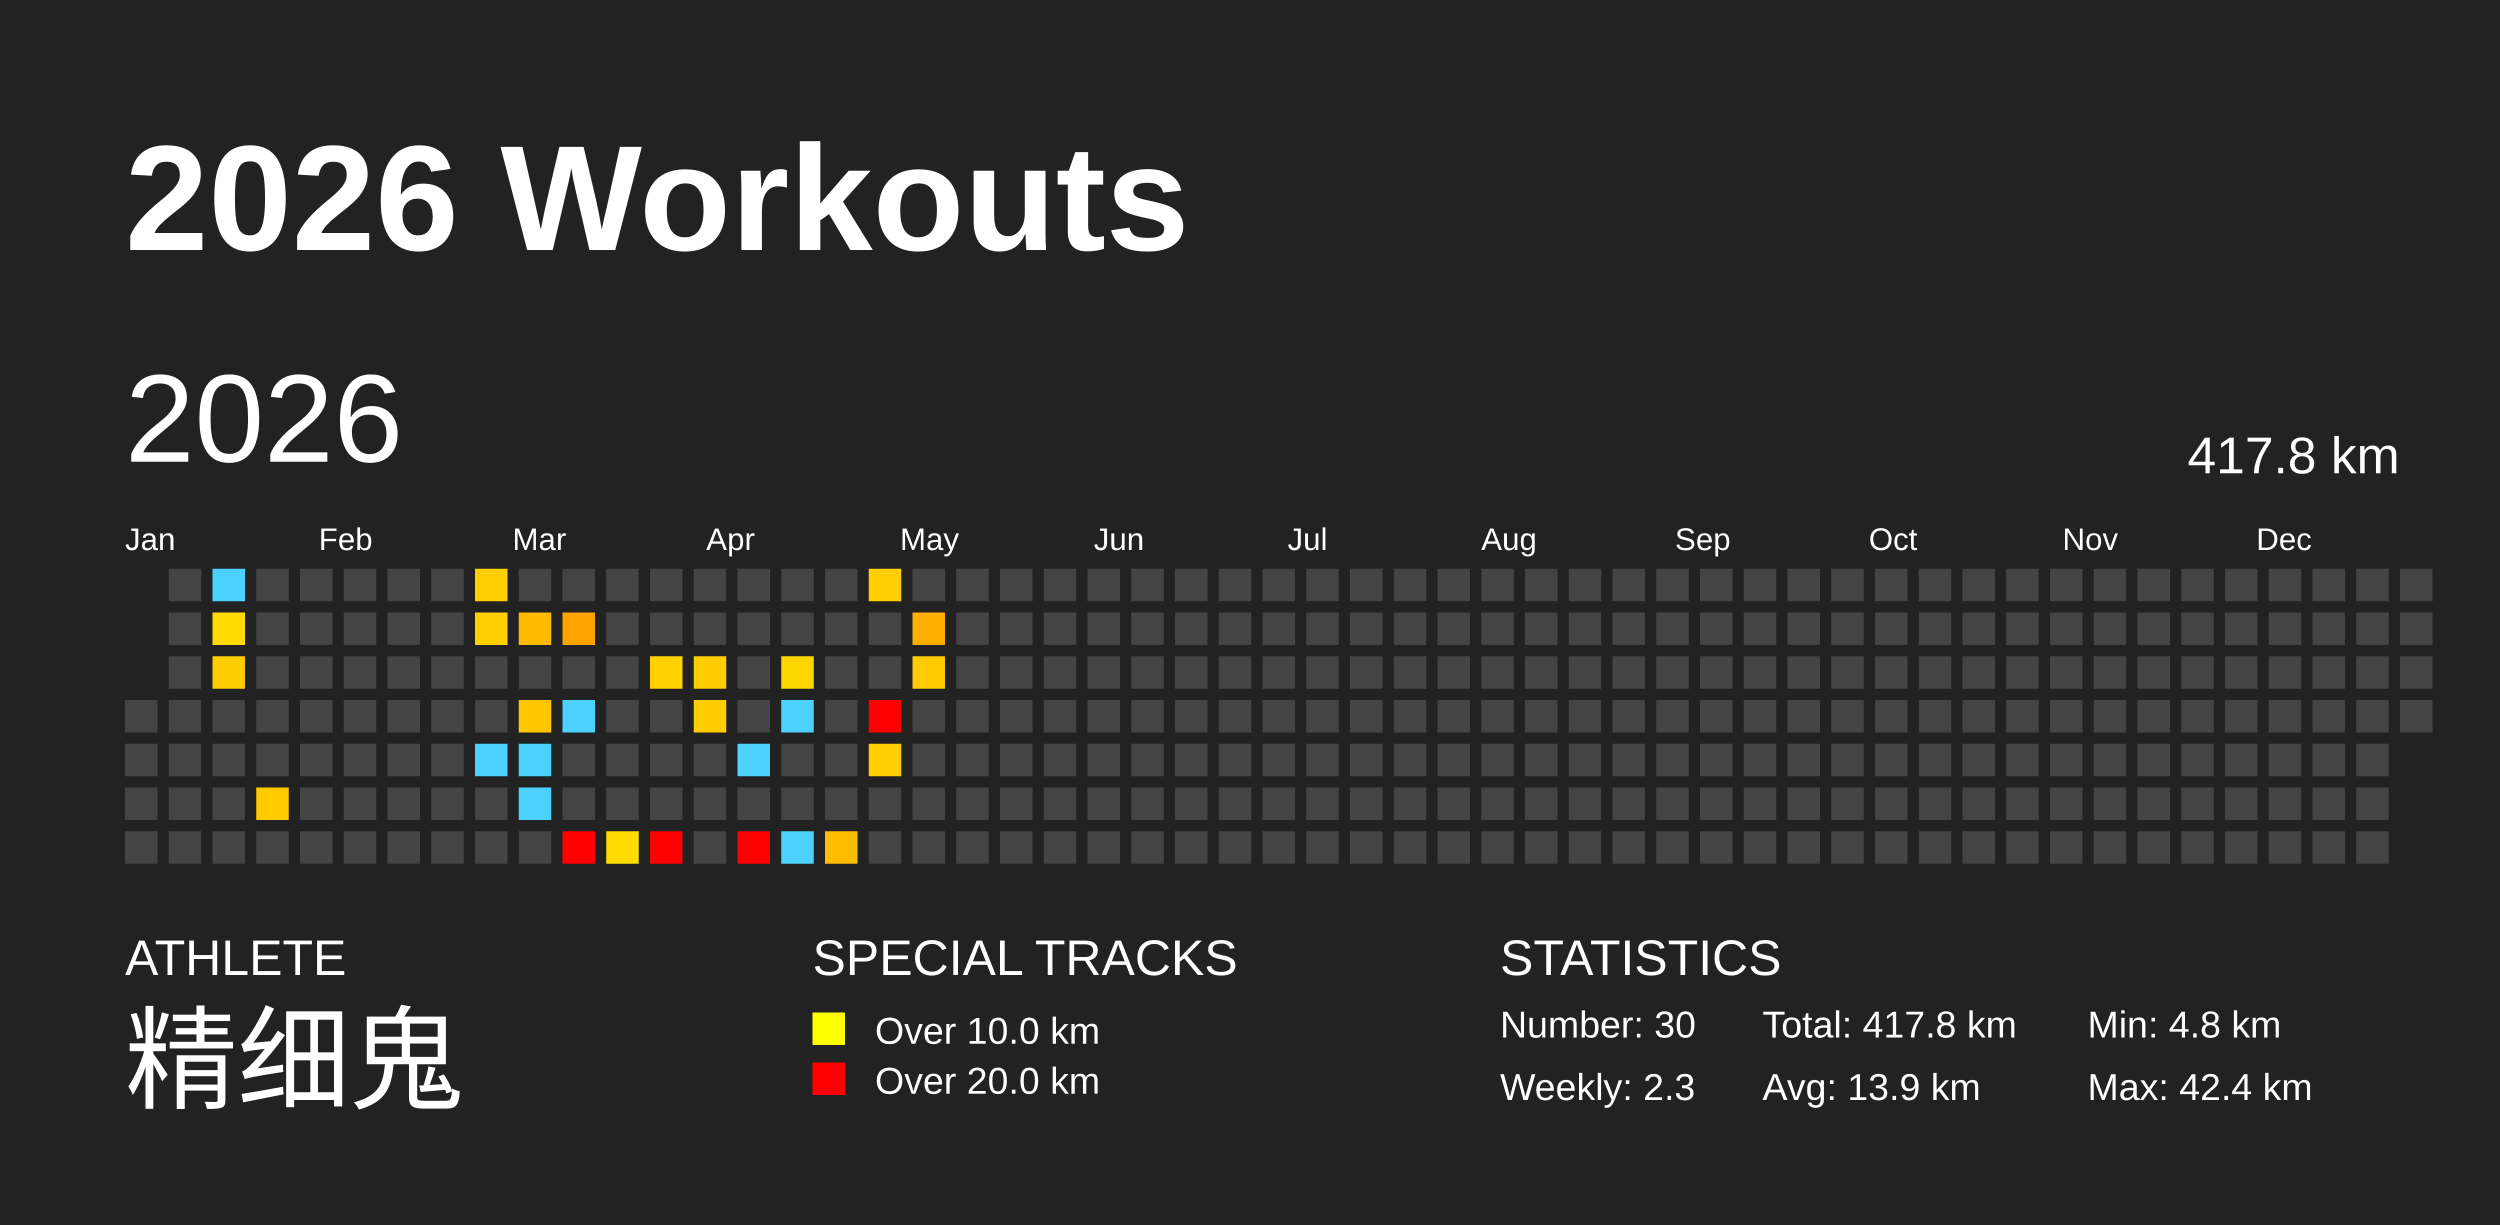
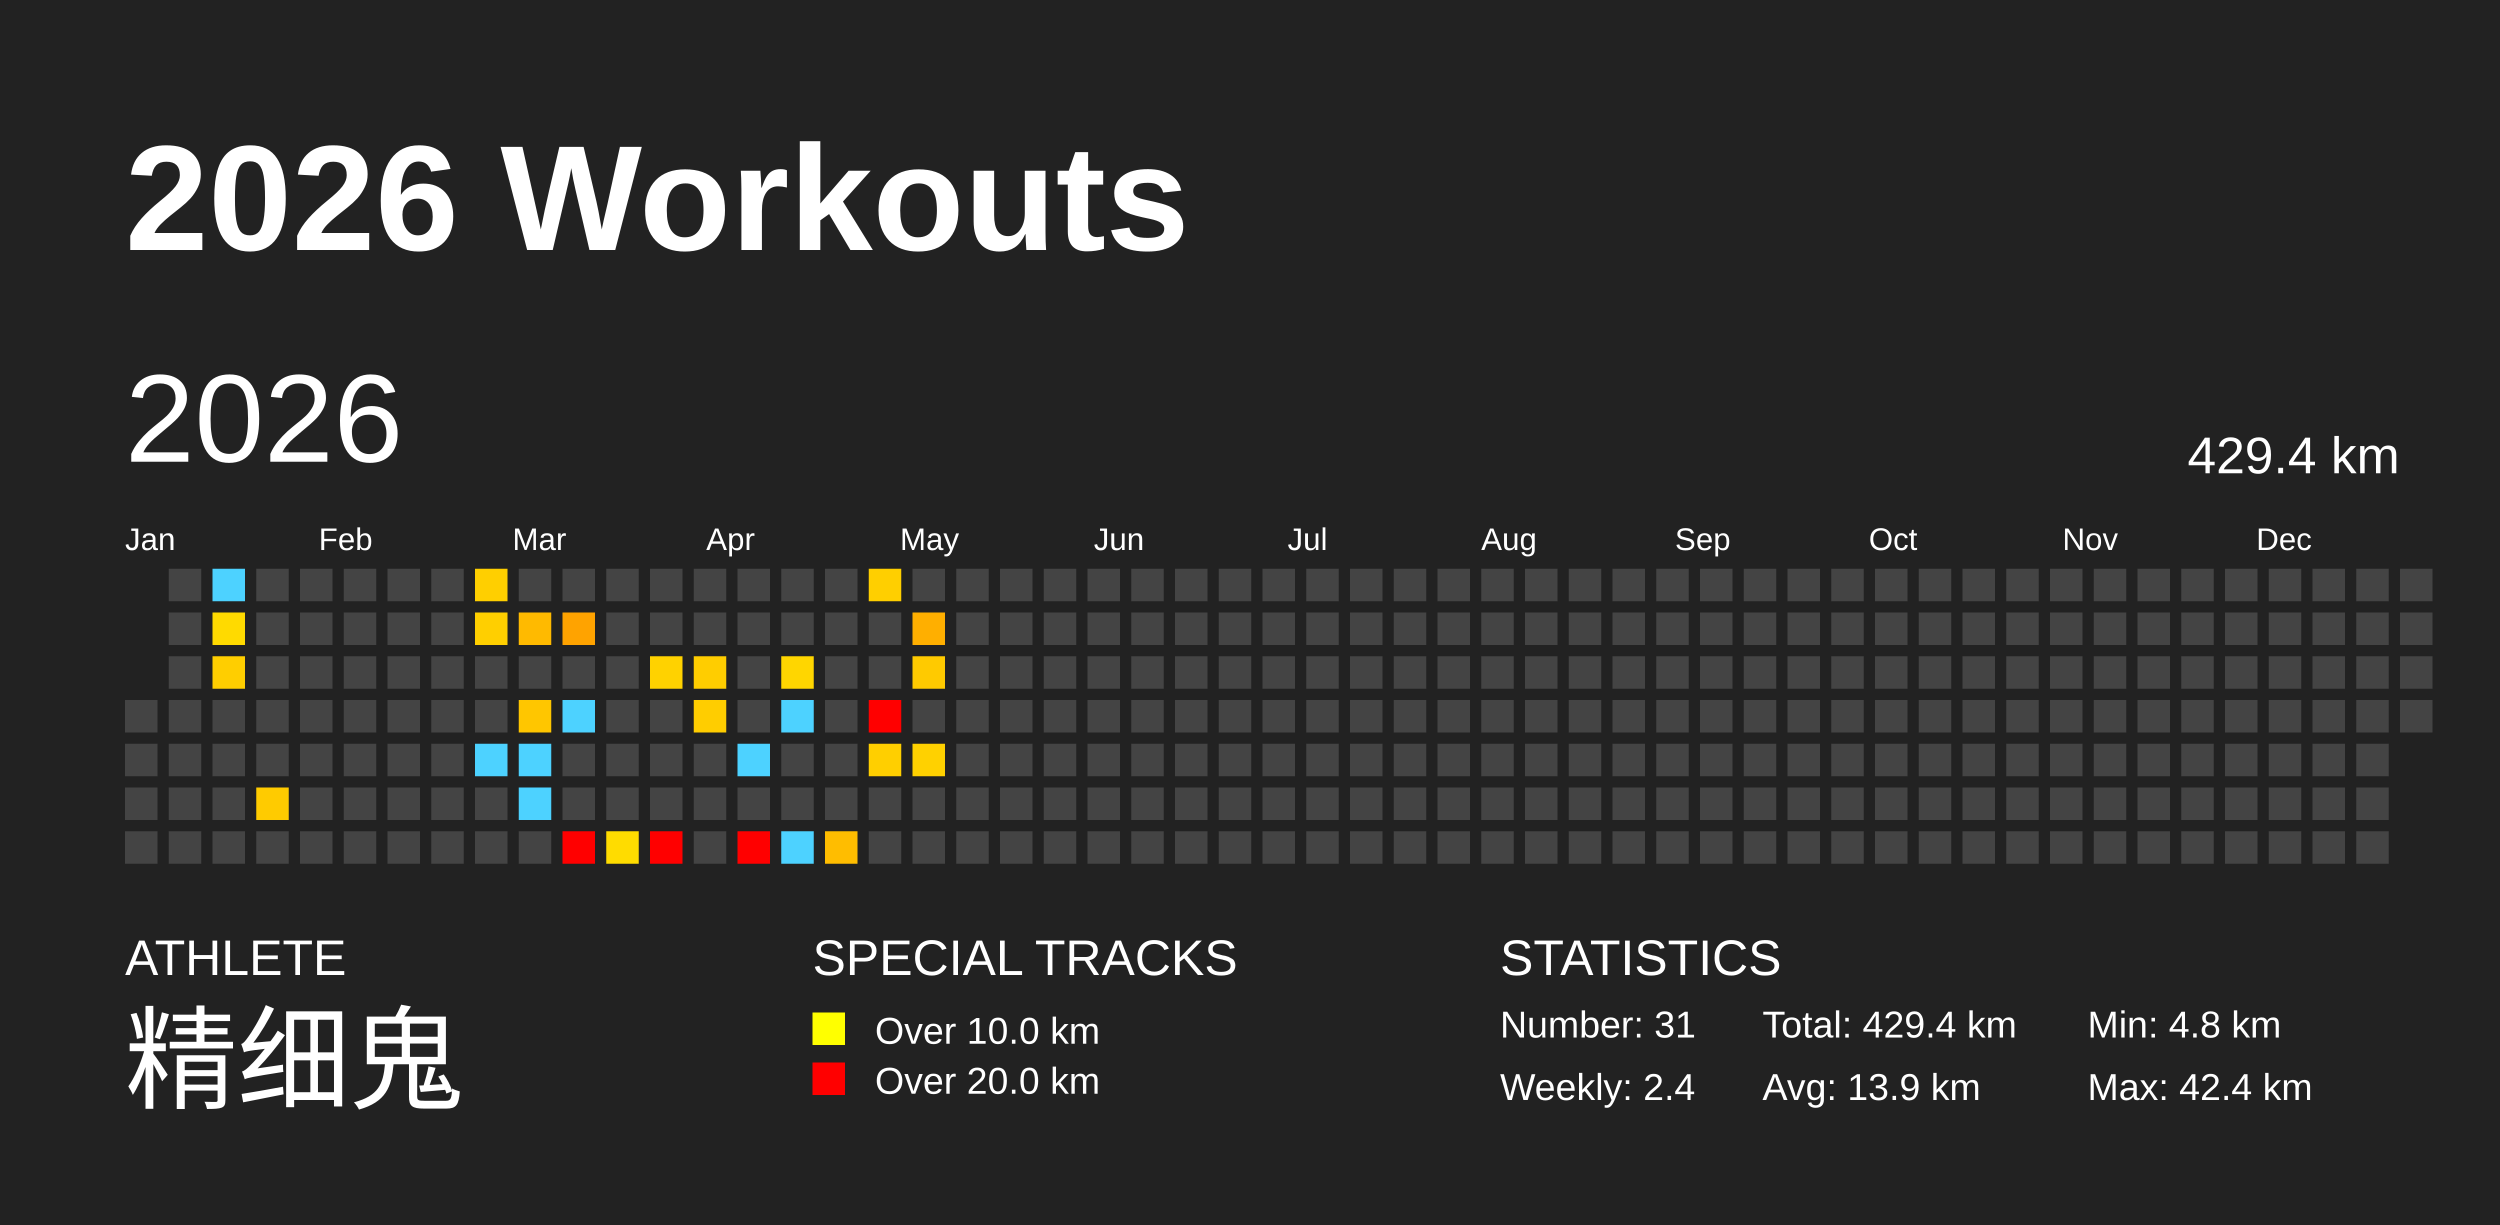
<svg xmlns="http://www.w3.org/2000/svg" baseProfile="full" height="98mm" version="1.1" viewBox="0,0,200,98" width="200mm">
  <defs />
  <rect fill="#222222" height="98" width="200" x="0" y="0" />
  <text fill="#FFFFFF" style="font-size:12px; font-family:Arial; font-weight:bold;" x="10" y="20">2026 Workouts</text>
  <text fill="#FFFFFF" style="font-size:4px; font-family:Arial" x="10" y="78">ATHLETE</text>
  <text fill="#FFFFFF" style="font-size:9px; font-family:Arial" x="10" y="88">精细鬼</text>
  <text fill="#FFFFFF" style="font-size:4px; font-family:Arial" x="65" y="78">SPECIAL TRACKS</text>
  <rect fill="yellow" height="2.6" width="2.6" x="65" y="81" />
  <text fill="#FFFFFF" style="font-size:3px; font-family:Arial" x="70" y="83.5">Over 10.0 km</text>
  <rect fill="red" height="2.6" width="2.6" x="65" y="85" />
  <text fill="#FFFFFF" style="font-size:3px; font-family:Arial" x="70" y="87.5">Over 20.0 km</text>
  <text fill="#FFFFFF" style="font-size:4px; font-family:Arial" x="120" y="78">STATISTICS</text>
-   <text fill="#FFFFFF" style="font-size:3px; font-family:Arial" x="120" y="83">Number: 30</text>
-   <text fill="#FFFFFF" style="font-size:3px; font-family:Arial" x="120" y="88">Weekly: 2.3</text>
-   <text fill="#FFFFFF" style="font-size:3px; font-family:Arial" x="141" y="83">Total: 417.8 km</text>
+   <text fill="#FFFFFF" style="font-size:3px; font-family:Arial" x="120" y="83">Number: 31</text>
+   <text fill="#FFFFFF" style="font-size:3px; font-family:Arial" x="120" y="88">Weekly: 2.4</text>
+   <text fill="#FFFFFF" style="font-size:3px; font-family:Arial" x="141" y="83">Total: 429.4 km</text>
  <text fill="#FFFFFF" style="font-size:3px; font-family:Arial" x="141" y="88">Avg: 13.9 km</text>
  <text fill="#FFFFFF" style="font-size:3px; font-family:Arial" x="167" y="83">Min: 4.8 km</text>
  <text fill="#FFFFFF" style="font-size:3px; font-family:Arial" x="167" y="88">Max: 42.4 km</text>
  <text dominant-baseline="hanging" fill="#FFFFFF" style="font-size:10.0px; font-family:Arial;" x="10" y="30">2026</text>
-   <text dominant-baseline="hanging" fill="#FFFFFF" style="font-size:4.125px; font-family:Arial;" x="175" y="35">417.8 km</text>
+   <text dominant-baseline="hanging" fill="#FFFFFF" style="font-size:4.125px; font-family:Arial;" x="175" y="35">429.4 km</text>
  <text fill="#FFFFFF" style="font-size:2.5px; font-family:Arial" x="10.0" y="44">Jan</text>
  <text fill="#FFFFFF" style="font-size:2.5px; font-family:Arial" x="25.5" y="44">Feb</text>
  <text fill="#FFFFFF" style="font-size:2.5px; font-family:Arial" x="41.0" y="44">Mar</text>
  <text fill="#FFFFFF" style="font-size:2.5px; font-family:Arial" x="56.5" y="44">Apr</text>
  <text fill="#FFFFFF" style="font-size:2.5px; font-family:Arial" x="72.0" y="44">May</text>
  <text fill="#FFFFFF" style="font-size:2.5px; font-family:Arial" x="87.5" y="44">Jun</text>
  <text fill="#FFFFFF" style="font-size:2.5px; font-family:Arial" x="103.0" y="44">Jul</text>
  <text fill="#FFFFFF" style="font-size:2.5px; font-family:Arial" x="118.5" y="44">Aug</text>
  <text fill="#FFFFFF" style="font-size:2.5px; font-family:Arial" x="134.0" y="44">Sep</text>
  <text fill="#FFFFFF" style="font-size:2.5px; font-family:Arial" x="149.5" y="44">Oct</text>
  <text fill="#FFFFFF" style="font-size:2.5px; font-family:Arial" x="165.0" y="44">Nov</text>
  <text fill="#FFFFFF" style="font-size:2.5px; font-family:Arial" x="180.5" y="44">Dec</text>
  <rect fill="#444444" height="2.6" width="2.6" x="10.0" y="56.0" />
  <rect fill="#444444" height="2.6" width="2.6" x="10.0" y="59.5" />
  <rect fill="#444444" height="2.6" width="2.6" x="10.0" y="63.0" />
  <rect fill="#444444" height="2.6" width="2.6" x="10.0" y="66.5" />
  <rect fill="#444444" height="2.6" width="2.6" x="13.5" y="45.5" />
  <rect fill="#444444" height="2.6" width="2.6" x="13.5" y="49.0" />
  <rect fill="#444444" height="2.6" width="2.6" x="13.5" y="52.5" />
  <rect fill="#444444" height="2.6" width="2.6" x="13.5" y="56.0" />
  <rect fill="#444444" height="2.6" width="2.6" x="13.5" y="59.5" />
  <rect fill="#444444" height="2.6" width="2.6" x="13.5" y="63.0" />
  <rect fill="#444444" height="2.6" width="2.6" x="13.5" y="66.5" />
  <rect fill="#4dd2ff" height="2.6" width="2.6" x="17.0" y="45.5" />
  <rect fill="#ffda00" height="2.6" width="2.6" x="17.0" y="49.0" />
  <rect fill="#ffce00" height="2.6" width="2.6" x="17.0" y="52.5" />
  <rect fill="#444444" height="2.6" width="2.6" x="17.0" y="56.0" />
  <rect fill="#444444" height="2.6" width="2.6" x="17.0" y="59.5" />
  <rect fill="#444444" height="2.6" width="2.6" x="17.0" y="63.0" />
  <rect fill="#444444" height="2.6" width="2.6" x="17.0" y="66.5" />
  <rect fill="#444444" height="2.6" width="2.6" x="20.5" y="45.5" />
  <rect fill="#444444" height="2.6" width="2.6" x="20.5" y="49.0" />
  <rect fill="#444444" height="2.6" width="2.6" x="20.5" y="52.5" />
  <rect fill="#444444" height="2.6" width="2.6" x="20.5" y="56.0" />
  <rect fill="#444444" height="2.6" width="2.6" x="20.5" y="59.5" />
  <rect fill="#ffcb00" height="2.6" width="2.6" x="20.5" y="63.0" />
  <rect fill="#444444" height="2.6" width="2.6" x="20.5" y="66.5" />
  <rect fill="#444444" height="2.6" width="2.6" x="24.0" y="45.5" />
  <rect fill="#444444" height="2.6" width="2.6" x="24.0" y="49.0" />
  <rect fill="#444444" height="2.6" width="2.6" x="24.0" y="52.5" />
  <rect fill="#444444" height="2.6" width="2.6" x="24.0" y="56.0" />
  <rect fill="#444444" height="2.6" width="2.6" x="24.0" y="59.5" />
  <rect fill="#444444" height="2.6" width="2.6" x="24.0" y="63.0" />
  <rect fill="#444444" height="2.6" width="2.6" x="24.0" y="66.5" />
  <rect fill="#444444" height="2.6" width="2.6" x="27.5" y="45.5" />
  <rect fill="#444444" height="2.6" width="2.6" x="27.5" y="49.0" />
  <rect fill="#444444" height="2.6" width="2.6" x="27.5" y="52.5" />
  <rect fill="#444444" height="2.6" width="2.6" x="27.5" y="56.0" />
  <rect fill="#444444" height="2.6" width="2.6" x="27.5" y="59.5" />
  <rect fill="#444444" height="2.6" width="2.6" x="27.5" y="63.0" />
  <rect fill="#444444" height="2.6" width="2.6" x="27.5" y="66.5" />
  <rect fill="#444444" height="2.6" width="2.6" x="31.0" y="45.5" />
  <rect fill="#444444" height="2.6" width="2.6" x="31.0" y="49.0" />
  <rect fill="#444444" height="2.6" width="2.6" x="31.0" y="52.5" />
  <rect fill="#444444" height="2.6" width="2.6" x="31.0" y="56.0" />
  <rect fill="#444444" height="2.6" width="2.6" x="31.0" y="59.5" />
  <rect fill="#444444" height="2.6" width="2.6" x="31.0" y="63.0" />
  <rect fill="#444444" height="2.6" width="2.6" x="31.0" y="66.5" />
  <rect fill="#444444" height="2.6" width="2.6" x="34.5" y="45.5" />
  <rect fill="#444444" height="2.6" width="2.6" x="34.5" y="49.0" />
  <rect fill="#444444" height="2.6" width="2.6" x="34.5" y="52.5" />
  <rect fill="#444444" height="2.6" width="2.6" x="34.5" y="56.0" />
  <rect fill="#444444" height="2.6" width="2.6" x="34.5" y="59.5" />
  <rect fill="#444444" height="2.6" width="2.6" x="34.5" y="63.0" />
  <rect fill="#444444" height="2.6" width="2.6" x="34.5" y="66.5" />
  <rect fill="#ffcf00" height="2.6" width="2.6" x="38.0" y="45.5" />
  <rect fill="#ffcf00" height="2.6" width="2.6" x="38.0" y="49.0" />
  <rect fill="#444444" height="2.6" width="2.6" x="38.0" y="52.5" />
  <rect fill="#444444" height="2.6" width="2.6" x="38.0" y="56.0" />
  <rect fill="#4dd2ff" height="2.6" width="2.6" x="38.0" y="59.5" />
  <rect fill="#444444" height="2.6" width="2.6" x="38.0" y="63.0" />
  <rect fill="#444444" height="2.6" width="2.6" x="38.0" y="66.5" />
  <rect fill="#444444" height="2.6" width="2.6" x="41.5" y="45.5" />
  <rect fill="#ffba00" height="2.6" width="2.6" x="41.5" y="49.0" />
  <rect fill="#444444" height="2.6" width="2.6" x="41.5" y="52.5" />
  <rect fill="#ffc600" height="2.6" width="2.6" x="41.5" y="56.0" />
  <rect fill="#4dd2ff" height="2.6" width="2.6" x="41.5" y="59.5" />
  <rect fill="#4dd2ff" height="2.6" width="2.6" x="41.5" y="63.0" />
  <rect fill="#444444" height="2.6" width="2.6" x="41.5" y="66.5" />
  <rect fill="#444444" height="2.6" width="2.6" x="45.0" y="45.5" />
  <rect fill="#ffa300" height="2.6" width="2.6" x="45.0" y="49.0" />
  <rect fill="#444444" height="2.6" width="2.6" x="45.0" y="52.5" />
  <rect fill="#4dd2ff" height="2.6" width="2.6" x="45.0" y="56.0" />
  <rect fill="#444444" height="2.6" width="2.6" x="45.0" y="59.5" />
  <rect fill="#444444" height="2.6" width="2.6" x="45.0" y="63.0" />
  <rect fill="red" height="2.6" width="2.6" x="45.0" y="66.5" />
  <rect fill="#444444" height="2.6" width="2.6" x="48.5" y="45.5" />
  <rect fill="#444444" height="2.6" width="2.6" x="48.5" y="49.0" />
  <rect fill="#444444" height="2.6" width="2.6" x="48.5" y="52.5" />
  <rect fill="#444444" height="2.6" width="2.6" x="48.5" y="56.0" />
  <rect fill="#444444" height="2.6" width="2.6" x="48.5" y="59.5" />
  <rect fill="#444444" height="2.6" width="2.6" x="48.5" y="63.0" />
  <rect fill="#ffdc00" height="2.6" width="2.6" x="48.5" y="66.5" />
  <rect fill="#444444" height="2.6" width="2.6" x="52.0" y="45.5" />
  <rect fill="#444444" height="2.6" width="2.6" x="52.0" y="49.0" />
  <rect fill="#ffd200" height="2.6" width="2.6" x="52.0" y="52.5" />
  <rect fill="#444444" height="2.6" width="2.6" x="52.0" y="56.0" />
  <rect fill="#444444" height="2.6" width="2.6" x="52.0" y="59.5" />
  <rect fill="#444444" height="2.6" width="2.6" x="52.0" y="63.0" />
  <rect fill="red" height="2.6" width="2.6" x="52.0" y="66.5" />
  <rect fill="#444444" height="2.6" width="2.6" x="55.5" y="45.5" />
  <rect fill="#444444" height="2.6" width="2.6" x="55.5" y="49.0" />
  <rect fill="#ffcd00" height="2.6" width="2.6" x="55.5" y="52.5" />
  <rect fill="#ffcd00" height="2.6" width="2.6" x="55.5" y="56.0" />
  <rect fill="#444444" height="2.6" width="2.6" x="55.5" y="59.5" />
  <rect fill="#444444" height="2.6" width="2.6" x="55.5" y="63.0" />
  <rect fill="#444444" height="2.6" width="2.6" x="55.5" y="66.5" />
  <rect fill="#444444" height="2.6" width="2.6" x="59.0" y="45.5" />
  <rect fill="#444444" height="2.6" width="2.6" x="59.0" y="49.0" />
  <rect fill="#444444" height="2.6" width="2.6" x="59.0" y="52.5" />
  <rect fill="#444444" height="2.6" width="2.6" x="59.0" y="56.0" />
  <rect fill="#4dd2ff" height="2.6" width="2.6" x="59.0" y="59.5" />
  <rect fill="#444444" height="2.6" width="2.6" x="59.0" y="63.0" />
  <rect fill="red" height="2.6" width="2.6" x="59.0" y="66.5" />
  <rect fill="#444444" height="2.6" width="2.6" x="62.5" y="45.5" />
  <rect fill="#444444" height="2.6" width="2.6" x="62.5" y="49.0" />
  <rect fill="#ffd600" height="2.6" width="2.6" x="62.5" y="52.5" />
  <rect fill="#4dd2ff" height="2.6" width="2.6" x="62.5" y="56.0" />
  <rect fill="#444444" height="2.6" width="2.6" x="62.5" y="59.5" />
  <rect fill="#444444" height="2.6" width="2.6" x="62.5" y="63.0" />
  <rect fill="#4dd2ff" height="2.6" width="2.6" x="62.5" y="66.5" />
  <rect fill="#444444" height="2.6" width="2.6" x="66.0" y="45.5" />
  <rect fill="#444444" height="2.6" width="2.6" x="66.0" y="49.0" />
  <rect fill="#444444" height="2.6" width="2.6" x="66.0" y="52.5" />
  <rect fill="#444444" height="2.6" width="2.6" x="66.0" y="56.0" />
  <rect fill="#444444" height="2.6" width="2.6" x="66.0" y="59.5" />
  <rect fill="#444444" height="2.6" width="2.6" x="66.0" y="63.0" />
  <rect fill="#ffbd00" height="2.6" width="2.6" x="66.0" y="66.5" />
  <rect fill="#ffcf00" height="2.6" width="2.6" x="69.5" y="45.5" />
  <rect fill="#444444" height="2.6" width="2.6" x="69.5" y="49.0" />
  <rect fill="#444444" height="2.6" width="2.6" x="69.5" y="52.5" />
  <rect fill="red" height="2.6" width="2.6" x="69.5" y="56.0" />
  <rect fill="#ffcf00" height="2.6" width="2.6" x="69.5" y="59.5" />
  <rect fill="#444444" height="2.6" width="2.6" x="69.5" y="63.0" />
  <rect fill="#444444" height="2.6" width="2.6" x="69.5" y="66.5" />
  <rect fill="#444444" height="2.6" width="2.6" x="73.0" y="45.5" />
  <rect fill="#ffaf00" height="2.6" width="2.6" x="73.0" y="49.0" />
  <rect fill="#ffca00" height="2.6" width="2.6" x="73.0" y="52.5" />
  <rect fill="#444444" height="2.6" width="2.6" x="73.0" y="56.0" />
-   <rect fill="#444444" height="2.6" width="2.6" x="73.0" y="59.5" />
+   <rect fill="#ffd100" height="2.6" width="2.6" x="73.0" y="59.5" />
  <rect fill="#444444" height="2.6" width="2.6" x="73.0" y="63.0" />
  <rect fill="#444444" height="2.6" width="2.6" x="73.0" y="66.5" />
  <rect fill="#444444" height="2.6" width="2.6" x="76.5" y="45.5" />
  <rect fill="#444444" height="2.6" width="2.6" x="76.5" y="49.0" />
  <rect fill="#444444" height="2.6" width="2.6" x="76.5" y="52.5" />
  <rect fill="#444444" height="2.6" width="2.6" x="76.5" y="56.0" />
  <rect fill="#444444" height="2.6" width="2.6" x="76.5" y="59.5" />
  <rect fill="#444444" height="2.6" width="2.6" x="76.5" y="63.0" />
  <rect fill="#444444" height="2.6" width="2.6" x="76.5" y="66.5" />
  <rect fill="#444444" height="2.6" width="2.6" x="80.0" y="45.5" />
  <rect fill="#444444" height="2.6" width="2.6" x="80.0" y="49.0" />
  <rect fill="#444444" height="2.6" width="2.6" x="80.0" y="52.5" />
  <rect fill="#444444" height="2.6" width="2.6" x="80.0" y="56.0" />
  <rect fill="#444444" height="2.6" width="2.6" x="80.0" y="59.5" />
  <rect fill="#444444" height="2.6" width="2.6" x="80.0" y="63.0" />
  <rect fill="#444444" height="2.6" width="2.6" x="80.0" y="66.5" />
  <rect fill="#444444" height="2.6" width="2.6" x="83.5" y="45.5" />
  <rect fill="#444444" height="2.6" width="2.6" x="83.5" y="49.0" />
  <rect fill="#444444" height="2.6" width="2.6" x="83.5" y="52.5" />
  <rect fill="#444444" height="2.6" width="2.6" x="83.5" y="56.0" />
  <rect fill="#444444" height="2.6" width="2.6" x="83.5" y="59.5" />
  <rect fill="#444444" height="2.6" width="2.6" x="83.5" y="63.0" />
  <rect fill="#444444" height="2.6" width="2.6" x="83.5" y="66.5" />
  <rect fill="#444444" height="2.6" width="2.6" x="87.0" y="45.5" />
  <rect fill="#444444" height="2.6" width="2.6" x="87.0" y="49.0" />
  <rect fill="#444444" height="2.6" width="2.6" x="87.0" y="52.5" />
  <rect fill="#444444" height="2.6" width="2.6" x="87.0" y="56.0" />
  <rect fill="#444444" height="2.6" width="2.6" x="87.0" y="59.5" />
  <rect fill="#444444" height="2.6" width="2.6" x="87.0" y="63.0" />
  <rect fill="#444444" height="2.6" width="2.6" x="87.0" y="66.5" />
  <rect fill="#444444" height="2.6" width="2.6" x="90.5" y="45.5" />
  <rect fill="#444444" height="2.6" width="2.6" x="90.5" y="49.0" />
  <rect fill="#444444" height="2.6" width="2.6" x="90.5" y="52.5" />
  <rect fill="#444444" height="2.6" width="2.6" x="90.5" y="56.0" />
  <rect fill="#444444" height="2.6" width="2.6" x="90.5" y="59.5" />
  <rect fill="#444444" height="2.6" width="2.6" x="90.5" y="63.0" />
  <rect fill="#444444" height="2.6" width="2.6" x="90.5" y="66.5" />
  <rect fill="#444444" height="2.6" width="2.6" x="94.0" y="45.5" />
  <rect fill="#444444" height="2.6" width="2.6" x="94.0" y="49.0" />
  <rect fill="#444444" height="2.6" width="2.6" x="94.0" y="52.5" />
  <rect fill="#444444" height="2.6" width="2.6" x="94.0" y="56.0" />
  <rect fill="#444444" height="2.6" width="2.6" x="94.0" y="59.5" />
  <rect fill="#444444" height="2.6" width="2.6" x="94.0" y="63.0" />
  <rect fill="#444444" height="2.6" width="2.6" x="94.0" y="66.5" />
  <rect fill="#444444" height="2.6" width="2.6" x="97.5" y="45.5" />
  <rect fill="#444444" height="2.6" width="2.6" x="97.5" y="49.0" />
  <rect fill="#444444" height="2.6" width="2.6" x="97.5" y="52.5" />
  <rect fill="#444444" height="2.6" width="2.6" x="97.5" y="56.0" />
  <rect fill="#444444" height="2.6" width="2.6" x="97.5" y="59.5" />
  <rect fill="#444444" height="2.6" width="2.6" x="97.5" y="63.0" />
  <rect fill="#444444" height="2.6" width="2.6" x="97.5" y="66.5" />
  <rect fill="#444444" height="2.6" width="2.6" x="101.0" y="45.5" />
  <rect fill="#444444" height="2.6" width="2.6" x="101.0" y="49.0" />
  <rect fill="#444444" height="2.6" width="2.6" x="101.0" y="52.5" />
  <rect fill="#444444" height="2.6" width="2.6" x="101.0" y="56.0" />
  <rect fill="#444444" height="2.6" width="2.6" x="101.0" y="59.5" />
  <rect fill="#444444" height="2.6" width="2.6" x="101.0" y="63.0" />
  <rect fill="#444444" height="2.6" width="2.6" x="101.0" y="66.5" />
  <rect fill="#444444" height="2.6" width="2.6" x="104.5" y="45.5" />
  <rect fill="#444444" height="2.6" width="2.6" x="104.5" y="49.0" />
  <rect fill="#444444" height="2.6" width="2.6" x="104.5" y="52.5" />
  <rect fill="#444444" height="2.6" width="2.6" x="104.5" y="56.0" />
  <rect fill="#444444" height="2.6" width="2.6" x="104.5" y="59.5" />
  <rect fill="#444444" height="2.6" width="2.6" x="104.5" y="63.0" />
  <rect fill="#444444" height="2.6" width="2.6" x="104.5" y="66.5" />
  <rect fill="#444444" height="2.6" width="2.6" x="108.0" y="45.5" />
  <rect fill="#444444" height="2.6" width="2.6" x="108.0" y="49.0" />
  <rect fill="#444444" height="2.6" width="2.6" x="108.0" y="52.5" />
  <rect fill="#444444" height="2.6" width="2.6" x="108.0" y="56.0" />
  <rect fill="#444444" height="2.6" width="2.6" x="108.0" y="59.5" />
  <rect fill="#444444" height="2.6" width="2.6" x="108.0" y="63.0" />
  <rect fill="#444444" height="2.6" width="2.6" x="108.0" y="66.5" />
  <rect fill="#444444" height="2.6" width="2.6" x="111.5" y="45.5" />
  <rect fill="#444444" height="2.6" width="2.6" x="111.5" y="49.0" />
  <rect fill="#444444" height="2.6" width="2.6" x="111.5" y="52.5" />
  <rect fill="#444444" height="2.6" width="2.6" x="111.5" y="56.0" />
  <rect fill="#444444" height="2.6" width="2.6" x="111.5" y="59.5" />
  <rect fill="#444444" height="2.6" width="2.6" x="111.5" y="63.0" />
  <rect fill="#444444" height="2.6" width="2.6" x="111.5" y="66.5" />
  <rect fill="#444444" height="2.6" width="2.6" x="115.0" y="45.5" />
  <rect fill="#444444" height="2.6" width="2.6" x="115.0" y="49.0" />
  <rect fill="#444444" height="2.6" width="2.6" x="115.0" y="52.5" />
  <rect fill="#444444" height="2.6" width="2.6" x="115.0" y="56.0" />
  <rect fill="#444444" height="2.6" width="2.6" x="115.0" y="59.5" />
  <rect fill="#444444" height="2.6" width="2.6" x="115.0" y="63.0" />
  <rect fill="#444444" height="2.6" width="2.6" x="115.0" y="66.5" />
  <rect fill="#444444" height="2.6" width="2.6" x="118.5" y="45.5" />
  <rect fill="#444444" height="2.6" width="2.6" x="118.5" y="49.0" />
  <rect fill="#444444" height="2.6" width="2.6" x="118.5" y="52.5" />
  <rect fill="#444444" height="2.6" width="2.6" x="118.5" y="56.0" />
  <rect fill="#444444" height="2.6" width="2.6" x="118.5" y="59.5" />
  <rect fill="#444444" height="2.6" width="2.6" x="118.5" y="63.0" />
  <rect fill="#444444" height="2.6" width="2.6" x="118.5" y="66.5" />
  <rect fill="#444444" height="2.6" width="2.6" x="122.0" y="45.5" />
  <rect fill="#444444" height="2.6" width="2.6" x="122.0" y="49.0" />
  <rect fill="#444444" height="2.6" width="2.6" x="122.0" y="52.5" />
  <rect fill="#444444" height="2.6" width="2.6" x="122.0" y="56.0" />
  <rect fill="#444444" height="2.6" width="2.6" x="122.0" y="59.5" />
  <rect fill="#444444" height="2.6" width="2.6" x="122.0" y="63.0" />
  <rect fill="#444444" height="2.6" width="2.6" x="122.0" y="66.5" />
  <rect fill="#444444" height="2.6" width="2.6" x="125.5" y="45.5" />
  <rect fill="#444444" height="2.6" width="2.6" x="125.5" y="49.0" />
  <rect fill="#444444" height="2.6" width="2.6" x="125.5" y="52.5" />
  <rect fill="#444444" height="2.6" width="2.6" x="125.5" y="56.0" />
  <rect fill="#444444" height="2.6" width="2.6" x="125.5" y="59.5" />
  <rect fill="#444444" height="2.6" width="2.6" x="125.5" y="63.0" />
  <rect fill="#444444" height="2.6" width="2.6" x="125.5" y="66.5" />
  <rect fill="#444444" height="2.6" width="2.6" x="129.0" y="45.5" />
  <rect fill="#444444" height="2.6" width="2.6" x="129.0" y="49.0" />
  <rect fill="#444444" height="2.6" width="2.6" x="129.0" y="52.5" />
  <rect fill="#444444" height="2.6" width="2.6" x="129.0" y="56.0" />
  <rect fill="#444444" height="2.6" width="2.6" x="129.0" y="59.5" />
  <rect fill="#444444" height="2.6" width="2.6" x="129.0" y="63.0" />
  <rect fill="#444444" height="2.6" width="2.6" x="129.0" y="66.5" />
  <rect fill="#444444" height="2.6" width="2.6" x="132.5" y="45.5" />
  <rect fill="#444444" height="2.6" width="2.6" x="132.5" y="49.0" />
  <rect fill="#444444" height="2.6" width="2.6" x="132.5" y="52.5" />
  <rect fill="#444444" height="2.6" width="2.6" x="132.5" y="56.0" />
  <rect fill="#444444" height="2.6" width="2.6" x="132.5" y="59.5" />
  <rect fill="#444444" height="2.6" width="2.6" x="132.5" y="63.0" />
  <rect fill="#444444" height="2.6" width="2.6" x="132.5" y="66.5" />
  <rect fill="#444444" height="2.6" width="2.6" x="136.0" y="45.5" />
  <rect fill="#444444" height="2.6" width="2.6" x="136.0" y="49.0" />
  <rect fill="#444444" height="2.6" width="2.6" x="136.0" y="52.5" />
  <rect fill="#444444" height="2.6" width="2.6" x="136.0" y="56.0" />
  <rect fill="#444444" height="2.6" width="2.6" x="136.0" y="59.5" />
  <rect fill="#444444" height="2.6" width="2.6" x="136.0" y="63.0" />
  <rect fill="#444444" height="2.6" width="2.6" x="136.0" y="66.5" />
  <rect fill="#444444" height="2.6" width="2.6" x="139.5" y="45.5" />
  <rect fill="#444444" height="2.6" width="2.6" x="139.5" y="49.0" />
  <rect fill="#444444" height="2.6" width="2.6" x="139.5" y="52.5" />
  <rect fill="#444444" height="2.6" width="2.6" x="139.5" y="56.0" />
  <rect fill="#444444" height="2.6" width="2.6" x="139.5" y="59.5" />
  <rect fill="#444444" height="2.6" width="2.6" x="139.5" y="63.0" />
  <rect fill="#444444" height="2.6" width="2.6" x="139.5" y="66.5" />
  <rect fill="#444444" height="2.6" width="2.6" x="143.0" y="45.5" />
  <rect fill="#444444" height="2.6" width="2.6" x="143.0" y="49.0" />
  <rect fill="#444444" height="2.6" width="2.6" x="143.0" y="52.5" />
  <rect fill="#444444" height="2.6" width="2.6" x="143.0" y="56.0" />
  <rect fill="#444444" height="2.6" width="2.6" x="143.0" y="59.5" />
  <rect fill="#444444" height="2.6" width="2.6" x="143.0" y="63.0" />
  <rect fill="#444444" height="2.6" width="2.6" x="143.0" y="66.5" />
  <rect fill="#444444" height="2.6" width="2.6" x="146.5" y="45.5" />
  <rect fill="#444444" height="2.6" width="2.6" x="146.5" y="49.0" />
  <rect fill="#444444" height="2.6" width="2.6" x="146.5" y="52.5" />
  <rect fill="#444444" height="2.6" width="2.6" x="146.5" y="56.0" />
  <rect fill="#444444" height="2.6" width="2.6" x="146.5" y="59.5" />
  <rect fill="#444444" height="2.6" width="2.6" x="146.5" y="63.0" />
  <rect fill="#444444" height="2.6" width="2.6" x="146.5" y="66.5" />
  <rect fill="#444444" height="2.6" width="2.6" x="150.0" y="45.5" />
  <rect fill="#444444" height="2.6" width="2.6" x="150.0" y="49.0" />
  <rect fill="#444444" height="2.6" width="2.6" x="150.0" y="52.5" />
  <rect fill="#444444" height="2.6" width="2.6" x="150.0" y="56.0" />
  <rect fill="#444444" height="2.6" width="2.6" x="150.0" y="59.5" />
  <rect fill="#444444" height="2.6" width="2.6" x="150.0" y="63.0" />
  <rect fill="#444444" height="2.6" width="2.6" x="150.0" y="66.5" />
  <rect fill="#444444" height="2.6" width="2.6" x="153.5" y="45.5" />
  <rect fill="#444444" height="2.6" width="2.6" x="153.5" y="49.0" />
  <rect fill="#444444" height="2.6" width="2.6" x="153.5" y="52.5" />
  <rect fill="#444444" height="2.6" width="2.6" x="153.5" y="56.0" />
  <rect fill="#444444" height="2.6" width="2.6" x="153.5" y="59.5" />
  <rect fill="#444444" height="2.6" width="2.6" x="153.5" y="63.0" />
  <rect fill="#444444" height="2.6" width="2.6" x="153.5" y="66.5" />
  <rect fill="#444444" height="2.6" width="2.6" x="157.0" y="45.5" />
  <rect fill="#444444" height="2.6" width="2.6" x="157.0" y="49.0" />
  <rect fill="#444444" height="2.6" width="2.6" x="157.0" y="52.5" />
  <rect fill="#444444" height="2.6" width="2.6" x="157.0" y="56.0" />
  <rect fill="#444444" height="2.6" width="2.6" x="157.0" y="59.5" />
  <rect fill="#444444" height="2.6" width="2.6" x="157.0" y="63.0" />
  <rect fill="#444444" height="2.6" width="2.6" x="157.0" y="66.5" />
  <rect fill="#444444" height="2.6" width="2.6" x="160.5" y="45.5" />
  <rect fill="#444444" height="2.6" width="2.6" x="160.5" y="49.0" />
  <rect fill="#444444" height="2.6" width="2.6" x="160.5" y="52.5" />
  <rect fill="#444444" height="2.6" width="2.6" x="160.5" y="56.0" />
  <rect fill="#444444" height="2.6" width="2.6" x="160.5" y="59.5" />
  <rect fill="#444444" height="2.6" width="2.6" x="160.5" y="63.0" />
  <rect fill="#444444" height="2.6" width="2.6" x="160.5" y="66.5" />
  <rect fill="#444444" height="2.6" width="2.6" x="164.0" y="45.5" />
  <rect fill="#444444" height="2.6" width="2.6" x="164.0" y="49.0" />
  <rect fill="#444444" height="2.6" width="2.6" x="164.0" y="52.5" />
  <rect fill="#444444" height="2.6" width="2.6" x="164.0" y="56.0" />
  <rect fill="#444444" height="2.6" width="2.6" x="164.0" y="59.5" />
  <rect fill="#444444" height="2.6" width="2.6" x="164.0" y="63.0" />
  <rect fill="#444444" height="2.6" width="2.6" x="164.0" y="66.5" />
  <rect fill="#444444" height="2.6" width="2.6" x="167.5" y="45.5" />
  <rect fill="#444444" height="2.6" width="2.6" x="167.5" y="49.0" />
  <rect fill="#444444" height="2.6" width="2.6" x="167.5" y="52.5" />
  <rect fill="#444444" height="2.6" width="2.6" x="167.5" y="56.0" />
  <rect fill="#444444" height="2.6" width="2.6" x="167.5" y="59.5" />
  <rect fill="#444444" height="2.6" width="2.6" x="167.5" y="63.0" />
  <rect fill="#444444" height="2.6" width="2.6" x="167.5" y="66.5" />
  <rect fill="#444444" height="2.6" width="2.6" x="171.0" y="45.5" />
  <rect fill="#444444" height="2.6" width="2.6" x="171.0" y="49.0" />
  <rect fill="#444444" height="2.6" width="2.6" x="171.0" y="52.5" />
  <rect fill="#444444" height="2.6" width="2.6" x="171.0" y="56.0" />
  <rect fill="#444444" height="2.6" width="2.6" x="171.0" y="59.5" />
  <rect fill="#444444" height="2.6" width="2.6" x="171.0" y="63.0" />
  <rect fill="#444444" height="2.6" width="2.6" x="171.0" y="66.5" />
  <rect fill="#444444" height="2.6" width="2.6" x="174.5" y="45.5" />
  <rect fill="#444444" height="2.6" width="2.6" x="174.5" y="49.0" />
  <rect fill="#444444" height="2.6" width="2.6" x="174.5" y="52.5" />
  <rect fill="#444444" height="2.6" width="2.6" x="174.5" y="56.0" />
  <rect fill="#444444" height="2.6" width="2.6" x="174.5" y="59.5" />
  <rect fill="#444444" height="2.6" width="2.6" x="174.5" y="63.0" />
  <rect fill="#444444" height="2.6" width="2.6" x="174.5" y="66.5" />
  <rect fill="#444444" height="2.6" width="2.6" x="178.0" y="45.5" />
  <rect fill="#444444" height="2.6" width="2.6" x="178.0" y="49.0" />
  <rect fill="#444444" height="2.6" width="2.6" x="178.0" y="52.5" />
  <rect fill="#444444" height="2.6" width="2.6" x="178.0" y="56.0" />
  <rect fill="#444444" height="2.6" width="2.6" x="178.0" y="59.5" />
  <rect fill="#444444" height="2.6" width="2.6" x="178.0" y="63.0" />
  <rect fill="#444444" height="2.6" width="2.6" x="178.0" y="66.5" />
  <rect fill="#444444" height="2.6" width="2.6" x="181.5" y="45.5" />
  <rect fill="#444444" height="2.6" width="2.6" x="181.5" y="49.0" />
  <rect fill="#444444" height="2.6" width="2.6" x="181.5" y="52.5" />
  <rect fill="#444444" height="2.6" width="2.6" x="181.5" y="56.0" />
  <rect fill="#444444" height="2.6" width="2.6" x="181.5" y="59.5" />
  <rect fill="#444444" height="2.6" width="2.6" x="181.5" y="63.0" />
  <rect fill="#444444" height="2.6" width="2.6" x="181.5" y="66.5" />
  <rect fill="#444444" height="2.6" width="2.6" x="185.0" y="45.5" />
  <rect fill="#444444" height="2.6" width="2.6" x="185.0" y="49.0" />
  <rect fill="#444444" height="2.6" width="2.6" x="185.0" y="52.5" />
  <rect fill="#444444" height="2.6" width="2.6" x="185.0" y="56.0" />
  <rect fill="#444444" height="2.6" width="2.6" x="185.0" y="59.5" />
  <rect fill="#444444" height="2.6" width="2.6" x="185.0" y="63.0" />
  <rect fill="#444444" height="2.6" width="2.6" x="185.0" y="66.5" />
  <rect fill="#444444" height="2.6" width="2.6" x="188.5" y="45.5" />
  <rect fill="#444444" height="2.6" width="2.6" x="188.5" y="49.0" />
  <rect fill="#444444" height="2.6" width="2.6" x="188.5" y="52.5" />
  <rect fill="#444444" height="2.6" width="2.6" x="188.5" y="56.0" />
  <rect fill="#444444" height="2.6" width="2.6" x="188.5" y="59.5" />
  <rect fill="#444444" height="2.6" width="2.6" x="188.5" y="63.0" />
  <rect fill="#444444" height="2.6" width="2.6" x="188.5" y="66.5" />
  <rect fill="#444444" height="2.6" width="2.6" x="192.0" y="45.5" />
  <rect fill="#444444" height="2.6" width="2.6" x="192.0" y="49.0" />
  <rect fill="#444444" height="2.6" width="2.6" x="192.0" y="52.5" />
  <rect fill="#444444" height="2.6" width="2.6" x="192.0" y="56.0" />
</svg>
